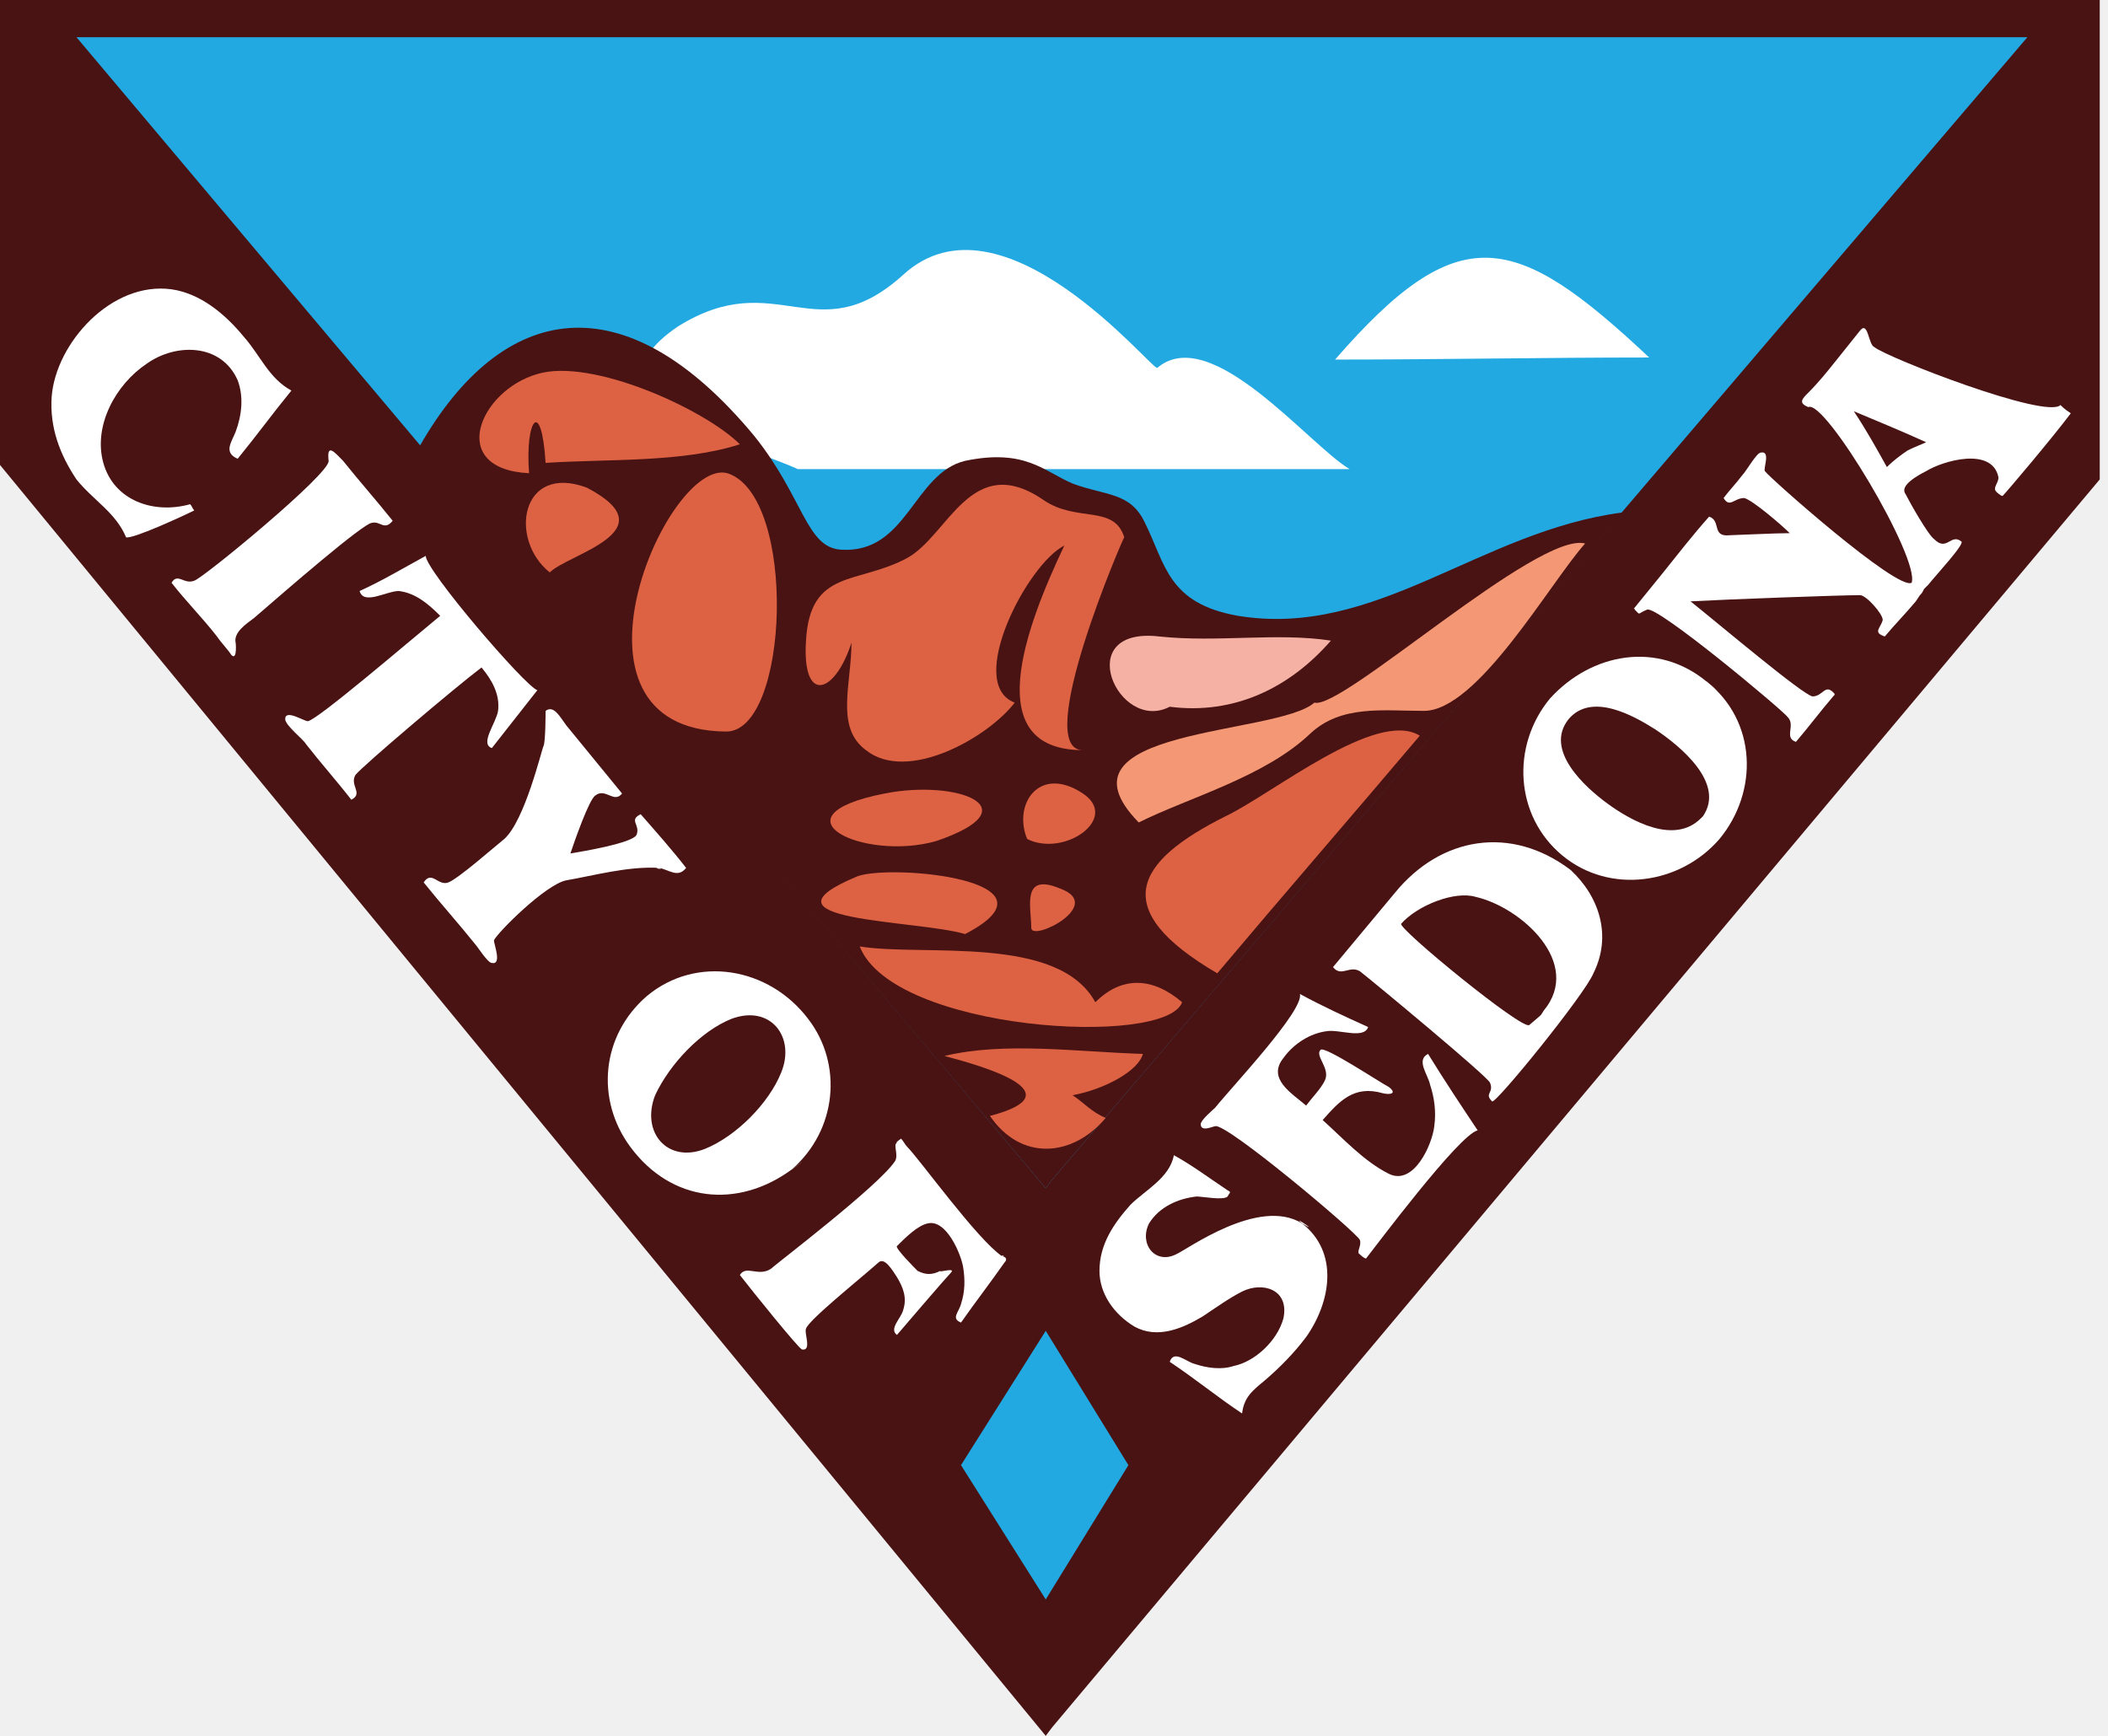
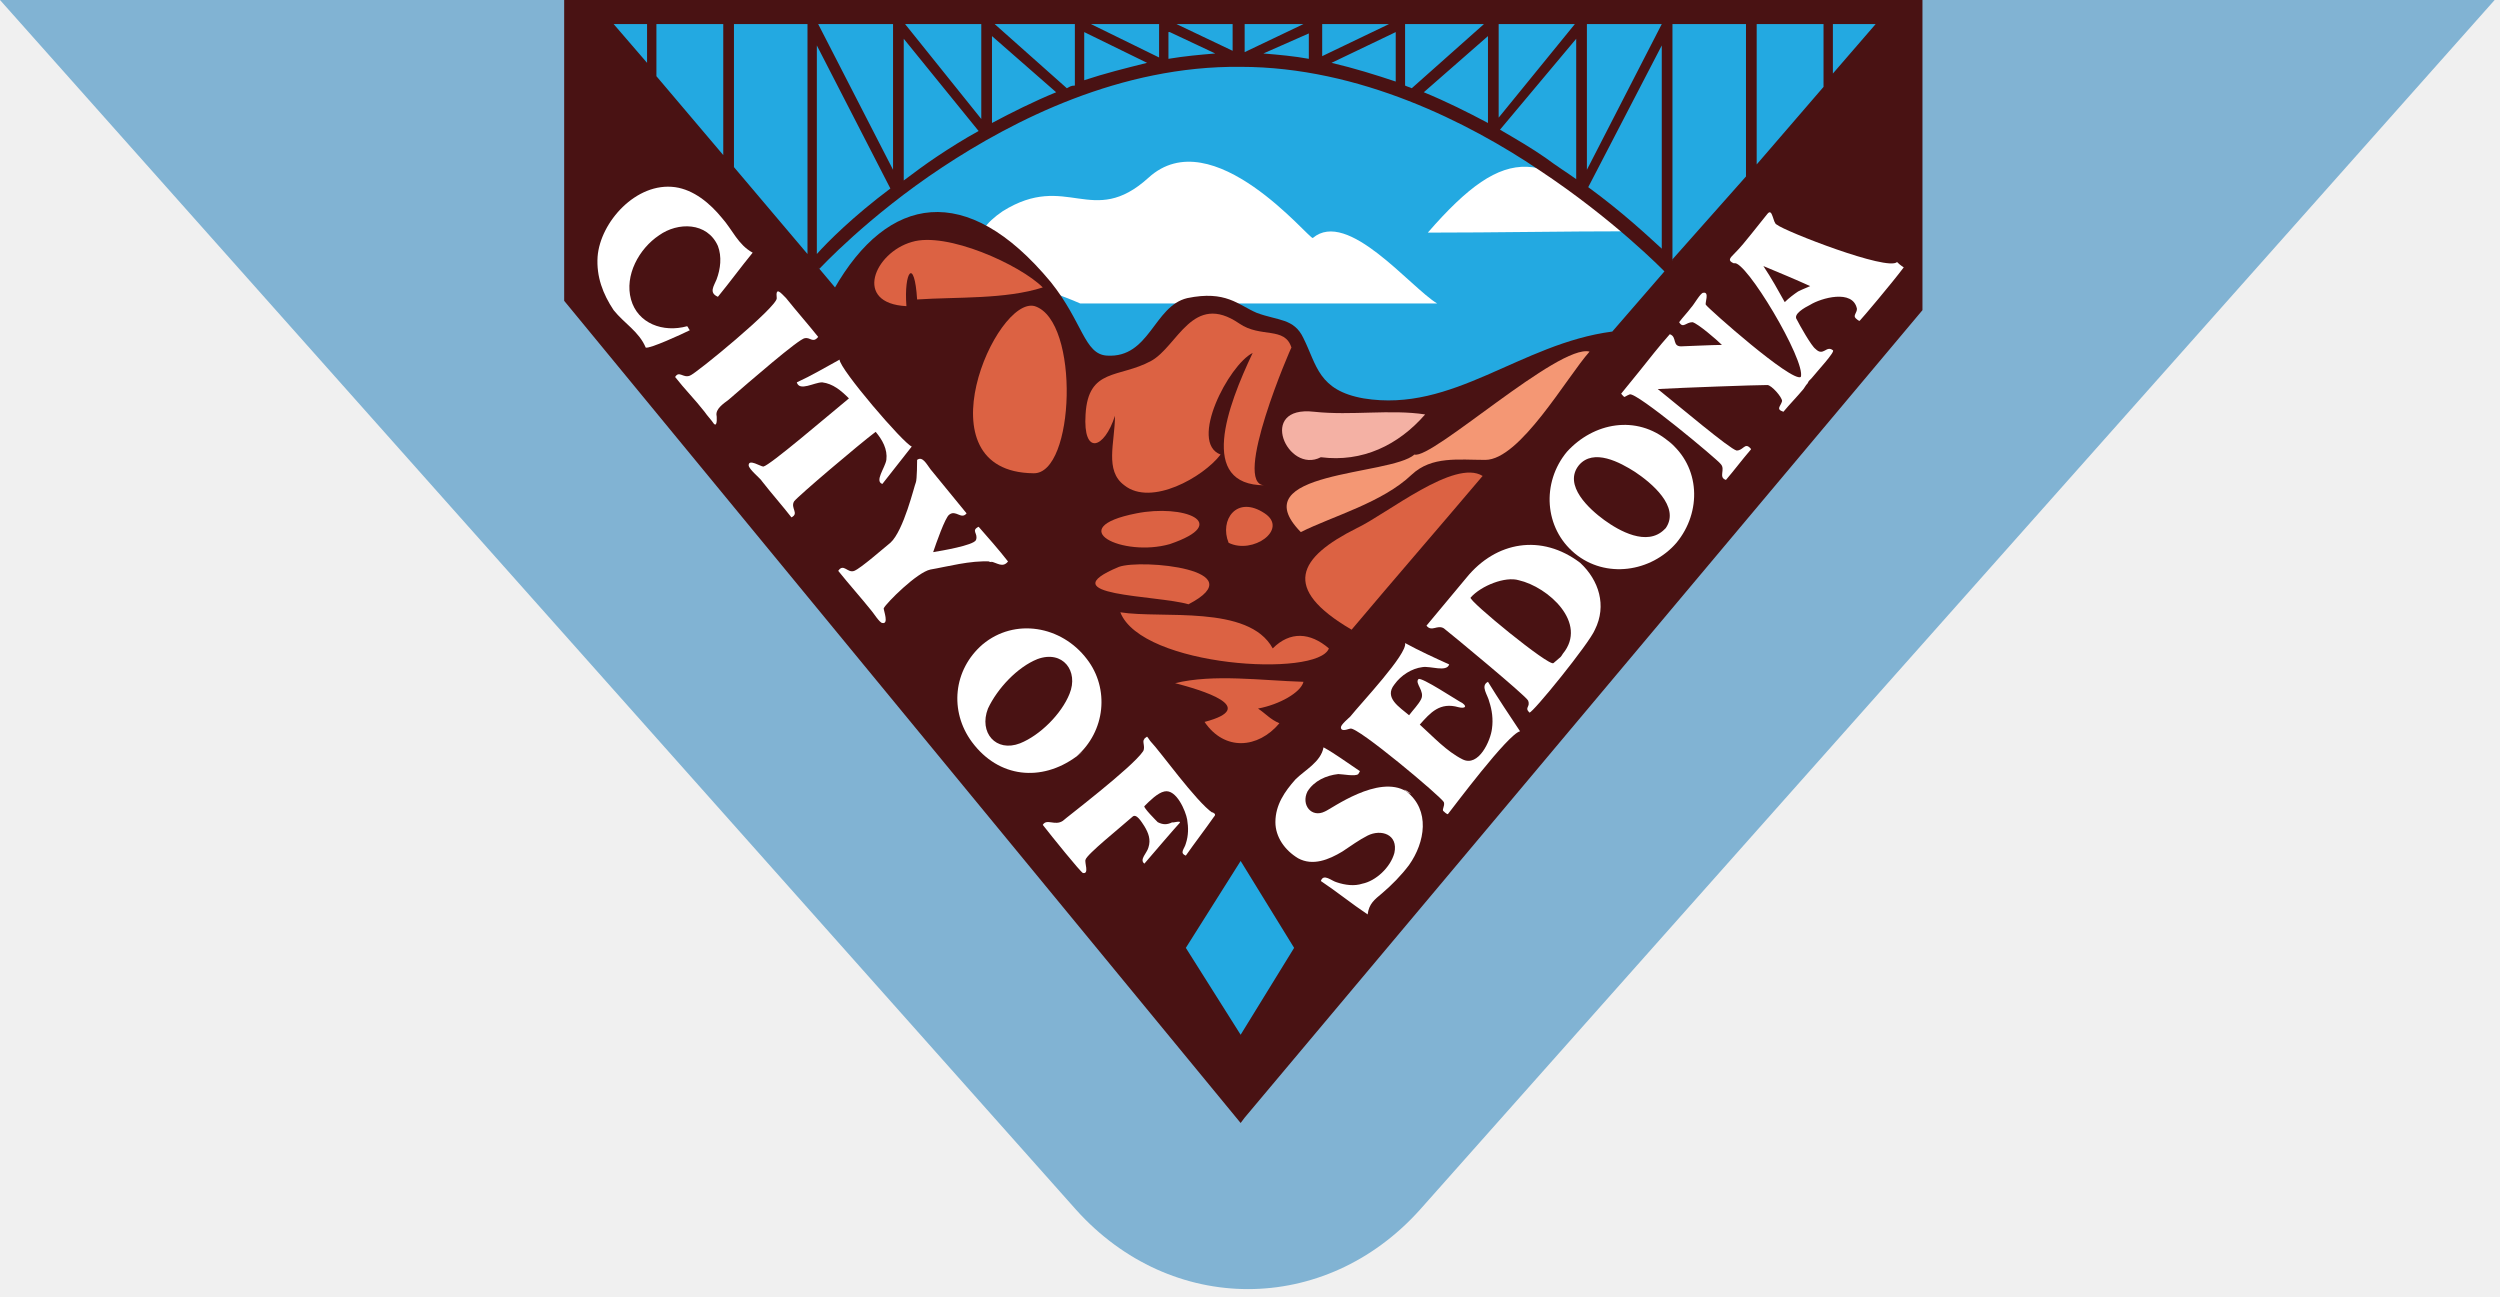
- <svg xmlns="http://www.w3.org/2000/svg" width="102" height="84" viewBox="0 0 102 84" fill="none">
-   <path d="M1 0.7L50.6 59.1L99.9 1.1L1 0.7Z" fill="#23A9E1" />
-   <path d="M79.8 17.3C74.7 17.3 69.7 17.4 64.6 17.4C70.6 10.5 73.3 11.2 79.8 17.3Z" fill="white" />
-   <path d="M38.6 22.7C47.5 22.7 56.4 22.7 65.3 22.7C63.3 21.5 58.6 15.6 56 17.8C55.8 18 48.5 8.9 43.7 13.3C39.5 17.1 37.6 12.8 32.8 15.8C27.5 19.4 36 21.5 38.6 22.7Z" fill="white" />
-   <path d="M50.9 0H0V22.5L50.6 84L50.9 83.6L101.6 23.2V0H50.9ZM50.9 57.1L50.6 57.5L3.7 1.8H50.9H98.1L50.9 57.1Z" fill="#491213" />
-   <path d="M50.6 57.5L50.9 57.1L78.5 24.8C71.6 25.7 66.6 30.9 59.9 29.8C56.5 29.2 56.4 27.3 55.4 25.3C54.7 23.8 53.5 24 51.9 23.4C50.5 22.8 49.6 21.7 46.7 22.3C44.2 22.9 43.9 26.8 40.7 26.6C39 26.5 38.9 24.1 36.5 21.1C30.2 13.5 24.3 14.6 20.3 21.6L50.6 57.5Z" fill="#491213" />
-   <path d="M46.5 70.9L50.6 64.4L54.6 70.9L50.6 77.4L46.5 70.9Z" fill="#23A9E1" />
-   <path d="M23.3 32.3C23.8 32.9 24.2 33.6 24.1 34.4C24 35 23.2 36 23.8 36.2C24.5 35.3 25.3 34.3 26 33.4C25.4 33.2 20.6 27.6 20.6 26.9C19.5 27.5 18.5 28.1 17.4 28.6C17.6 29.3 18.7 28.6 19.3 28.6C20.1 28.7 20.7 29.2 21.3 29.8C19.6 31.2 15.4 34.8 14.9 34.9C14.7 34.9 13.8 34.3 13.8 34.8C13.8 35.1 14.7 35.8 14.8 36C15.5 36.9 16.3 37.8 17 38.7C17.6 38.4 16.9 38 17.2 37.5C17.5 37.1 22.1 33.2 23.3 32.3Z" fill="white" />
-   <path d="M18 25.3C18.4 25.2 18.6 25.7 19 25.2C18.2 24.2 17.4 23.3 16.6 22.3C16.2 21.9 15.8 21.4 15.9 22.3C16 22.9 9.8 28 9.4 28.1C8.9 28.3 8.6 27.7 8.3 28.2C9 29.1 9.8 29.9 10.5 30.8C10.7 31.1 11 31.4 11.2 31.7C11.5 32 11.4 31 11.4 31.1C11.3 30.6 11.9 30.2 12.3 29.9C13.8 28.6 17.6 25.3 18 25.3Z" fill="white" />
-   <path d="M9.2 24.4C7.4 24.9 5.5 24.2 5 22.4C4.5 20.6 5.6 18.6 7.1 17.6C8.5 16.6 10.7 16.6 11.5 18.4C11.8 19.2 11.7 20.1 11.4 20.9C11.2 21.4 10.8 21.9 11.5 22.2C12.4 21.1 13.2 20 14.1 18.9C13 18.3 12.6 17.2 11.8 16.3C10.9 15.2 9.7 14.2 8.3 14C5.4 13.6 2.7 16.6 2.5 19.2C2.4 20.7 2.9 22 3.7 23.2C4.5 24.2 5.6 24.8 6.1 26C6.4 26.1 8.8 25 9.4 24.7C9.3 24.6 9.3 24.5 9.2 24.4C8.5 24.6 9.2 24.4 9.2 24.4Z" fill="white" />
-   <path d="M48.5 60.8C47.3 60 44.5 56.1 43.9 55.5C43.8 55.4 43.7 55.2 43.6 55.1C43.6 55.1 43.3 55.3 43.4 55.3C43.2 55.4 43.5 55.9 43.3 56.2C42.5 57.4 37.5 61.2 37.3 61.4C36.7 61.8 36.1 61.2 35.8 61.7C36.5 62.6 38.6 65.2 38.8 65.3C39.3 65.4 38.9 64.5 39 64.3C39.1 63.9 41.6 61.9 42.5 61.1C42.8 60.8 43.2 61.5 43.4 61.8C43.7 62.3 43.9 62.8 43.7 63.4C43.6 63.8 43 64.3 43.4 64.6C44 63.9 45.8 61.8 46 61.6C46.3 61.3 45.4 61.6 45.5 61.5C45.1 61.7 44.8 61.7 44.4 61.5C44.3 61.4 43.3 60.4 43.4 60.3C43.8 59.9 44.4 59.3 44.9 59.2C45.8 59 46.5 60.7 46.6 61.3C46.7 61.9 46.7 62.5 46.5 63.1C46.4 63.5 46 63.8 46.5 64C47.2 63 47.9 62.1 48.6 61.1C48.8 60.9 48.6 60.8 48.5 60.8C48.4 60.7 48.7 60.8 48.5 60.8Z" fill="white" />
-   <path d="M38.3 56.6C40.5 54.7 40.8 51.5 39.1 49.3C37.2 46.8 33.7 46.2 31.3 48.2C29.1 50.1 28.8 53.2 30.5 55.5C32.5 58.2 35.7 58.5 38.3 56.6C39.5 55.7 38.2 56.7 38.3 56.6ZM37.8 51.9C37.2 53.4 35.6 55 34.1 55.6C32.3 56.3 31 54.8 31.7 53C32.4 51.5 33.9 49.9 35.4 49.3C37.3 48.6 38.5 50.2 37.8 51.9C37.4 52.8 37.9 51.7 37.8 51.9Z" fill="white" />
-   <path d="M31.9 42C32.4 42.1 32.8 42.5 33.2 42C32.5 41.1 31.7 40.2 31 39.4C30.4 39.7 31 39.9 30.8 40.4C30.6 40.8 28.2 41.2 27.6 41.3C27.8 40.7 28.5 38.7 28.8 38.5C29.3 38.1 29.7 38.9 30.1 38.4C29.2 37.3 28.3 36.2 27.4 35.1C27.1 34.7 26.8 34.1 26.4 34.4C26.4 34.4 26.4 35.9 26.3 36.1C26.2 36.3 25.4 39.7 24.4 40.6C23.9 41 22.2 42.5 21.7 42.7C21.2 42.9 20.9 42.1 20.5 42.7C21.3 43.7 22.2 44.7 23 45.7C23.1 45.8 23.6 46.6 23.8 46.6C24.3 46.7 23.9 45.7 23.9 45.5C24.1 45.1 26.4 42.8 27.4 42.6C28.6 42.4 30.4 41.9 31.9 42C32.2 42.1 31.5 42 31.9 42Z" fill="white" />
-   <path d="M25.6 22.9C21.6 22.7 23.2 18.9 26 18.1C28.6 17.3 34.1 19.8 35.8 21.5C33 22.4 29.4 22.2 26.4 22.4C26.2 19.2 25.4 20.3 25.6 22.9Z" fill="#DC6243" />
-   <path d="M26.6 27.7C24.6 26.1 25.2 22.4 28.4 23.6C32.4 25.7 27.5 26.8 26.6 27.7Z" fill="#DC6243" />
-   <path d="M35.1 35.4C26.5 35.3 32.3 22.1 35.2 22.9C38.6 24 38.2 35.5 35.1 35.4Z" fill="#DC6243" />
-   <path d="M41.2 31.1C40.4 33.6 38.8 34.1 39 31C39.2 27.5 41.5 28.3 43.9 27C45.9 25.9 47 21.8 50.5 24.2C52.1 25.3 53.9 24.4 54.4 26C54.4 25.9 49.9 36.3 52.4 36.3C47.4 36.3 49.6 30.4 51.5 26.4C49.7 27.3 46.7 33.1 49.1 34C47.8 35.7 43.9 37.9 41.9 36.3C40.4 35.2 41.2 33.1 41.2 31.1Z" fill="#DC6243" />
-   <path d="M45.3 40.7C41.8 41.7 37.2 39.5 42.8 38.4C46.3 37.7 50 39.1 45.3 40.7C45.4 40.7 45.2 40.7 45.3 40.7Z" fill="#DC6243" />
-   <path d="M49.7 40.6C49 38.9 50.3 37 52.4 38.4C54.2 39.6 51.5 41.5 49.7 40.6Z" fill="#DC6243" />
-   <path d="M46.7 45.2C44.3 44.5 36.2 44.6 41.5 42.4C43.2 41.8 51.7 42.6 46.7 45.2Z" fill="#DC6243" />
-   <path d="M49.9 44.9C49.9 43.9 49.4 42.2 51.3 43C53.5 43.8 49.9 45.6 49.9 44.9C49.9 44.9 49.9 44.7 49.9 44.9Z" fill="#DC6243" />
-   <path d="M57.2 48.5C55.8 47.3 54.3 47.2 53 48.5C51.2 45.2 44.7 46.3 41.6 45.8C43.2 49.9 56.4 50.7 57.2 48.5Z" fill="#DC6243" />
-   <path d="M55.3 51C52.1 50.9 48.6 50.4 45.7 51.1C47.6 51.6 52.1 52.9 47.9 54C49.4 56.2 51.9 56 53.5 54.1C52.8 53.8 52.5 53.4 51.9 53C53.5 52.7 55.1 51.8 55.3 51Z" fill="#DC6243" />
-   <path d="M58.9 47.1C53.6 44 54.9 41.7 59.3 39.5C61.6 38.4 66.6 34.3 68.7 35.6C65.4 39.5 62.1 43.3 58.9 47.1Z" fill="#DC6243" />
-   <path d="M55.1 39.8C50.6 35.2 61.8 35.6 63.6 34C64.9 34.4 74.4 25.7 76.7 26.3C75 28.2 71.5 34.4 68.9 34.4C66.9 34.4 64.9 34.1 63.4 35.5C61.2 37.6 57.5 38.6 55.1 39.8Z" fill="#F49774" />
-   <path d="M56.6 34.2C54.1 35.5 51.8 30.3 56.1 30.8C58.9 31.1 61.8 30.6 64.4 31C62.4 33.3 59.7 34.6 56.6 34.2Z" fill="#F4B1A4" />
-   <path d="M69.2 52.5C69.4 53.1 69.5 53.8 69.4 54.5C69.3 55.4 68.4 57.4 67.2 56.8C66 56.2 65 55.1 64 54.2C64.8 53.3 65.5 52.5 66.9 52.9C67.3 53 67.6 52.9 67.2 52.6C66.8 52.4 64.1 50.6 63.9 50.8C63.6 51.1 64.4 51.7 64.1 52.3C63.9 52.7 63.5 53.1 63.2 53.5C62.5 52.9 61.3 52.2 62.1 51.2C62.6 50.5 63.4 50 64.2 49.9C64.8 49.8 66 50.3 66.2 49.7C65.1 49.2 64 48.7 62.9 48.1C63.1 48.9 59.6 52.6 58.8 53.6C58.7 53.7 58.1 54.2 58.1 54.4C58.1 54.8 58.7 54.5 58.8 54.5C59.3 54.3 65.6 59.6 65.8 60C65.9 60.3 65.6 60.6 65.8 60.7C65.8 60.7 66 60.9 66.1 60.9C66.5 60.4 70.6 54.9 71.5 54.7C70.7 53.5 69.9 52.3 69.1 51C68.5 51.3 69.1 52 69.2 52.5Z" fill="white" />
-   <path d="M63 59.2C60.9 57.9 57.4 60.5 56.9 60.7C55.9 61.2 55.1 60.2 55.6 59.2C56.1 58.4 57 58 57.9 57.9C58.2 57.9 59.2 58.1 59.4 57.9C59.5 57.7 59.6 57.7 59.4 57.6C58.5 57 57.7 56.4 56.8 55.9C56.6 57 55.4 57.6 54.7 58.3C53.9 59.2 53.2 60.2 53.2 61.5C53.2 62.6 53.9 63.6 54.9 64.2C56 64.8 57.2 64.3 58.2 63.7C58.8 63.3 59.5 62.8 60.1 62.5C61.1 62 62.4 62.4 62.1 63.8C61.8 64.9 60.7 65.9 59.7 66.1C59.1 66.3 58.4 66.2 57.8 66C57.4 65.9 56.8 65.3 56.6 65.9C57.8 66.7 58.9 67.6 60.1 68.4C60.2 67.6 60.6 67.3 61.2 66.8C61.9 66.2 62.6 65.5 63.2 64.7C64.4 63 64.8 60.6 63 59.2Z" fill="white" />
-   <path d="M63 59.2C64 59.8 62.4 58.7 63 59.2V59.2Z" fill="white" />
-   <path d="M99.7 19.6C99 20.3 91.3 17.3 90.7 16.8C90.4 16.7 90.4 15.5 90 16C89.6 16.5 89.2 17 88.8 17.5C88.4 18 88 18.5 87.5 19C87.2 19.3 87 19.5 87.5 19.7C88.3 19.3 92.9 27 92.5 28.2C91.8 28.6 85.6 23.1 85.4 22.8C85.3 22.7 85.7 21.8 85.2 21.9C85 21.9 84.5 22.8 84.3 23C84 23.4 83.7 23.7 83.4 24.1C83.7 24.6 83.9 24.1 84.4 24.1C84.8 24.2 86.2 25.4 86.6 25.8C85.9 25.8 83.9 25.9 83.7 25.9C82.8 26 83.3 25.2 82.7 25C81.9 25.9 81.2 26.8 80.4 27.8C80 28.3 79.5 28.9 79.1 29.4C79 29.5 79.1 29.4 79.1 29.5C79.4 29.8 79.2 29.7 79.7 29.5C80.2 29.3 86.3 34.4 86.5 34.7C86.9 35.1 86.3 35.7 86.9 35.9C87.5 35.2 88.1 34.4 88.7 33.7C88.8 33.6 88.8 33.6 88.7 33.5C88.3 33.1 88.2 33.7 87.7 33.7C87.2 33.6 83.3 30.3 81.8 29.1C83.6 29 89.1 28.8 90 28.8C90.3 28.8 91.1 29.7 91.1 30C91 30.4 90.6 30.6 91.2 30.8C91.7 30.2 92.2 29.7 92.7 29.1L92.9 28.8C93 28.7 93 28.7 93.1 28.5L93.3 28.3C93.7 27.8 95.1 26.3 94.9 26.2C94.4 25.8 94.2 26.7 93.6 26.1C93.3 25.9 92.4 24.3 92.2 23.9C91.9 23.5 92.8 23 93.2 22.8C94 22.3 96.4 21.6 96.7 23.1C96.7 23.4 96.4 23.6 96.6 23.8C96.6 23.8 96.8 24 96.9 24C97.1 23.8 99.3 21.2 100.2 20C99.9 19.8 99.8 19.7 99.7 19.6ZM92.3 21.8C92.4 21.8 92.5 21.7 92.3 21.8C92 22 91.6 22.3 91.3 22.6C90.8 21.7 90.3 20.8 89.7 19.9C90.9 20.4 92.1 20.9 93.2 21.4C93 21.5 92.7 21.6 92.3 21.8Z" fill="white" />
-   <path d="M82.6 33C80.2 31 77 31.6 75 33.8C73.1 36.1 73.3 39.5 75.6 41.4C77.9 43.3 81.3 42.8 83.2 40.6C85.1 38.3 85 34.9 82.6 33ZM82.3 39.6C82.3 39.6 82.3 39.7 82.3 39.6C81 40.9 78.9 39.7 77.8 38.9C76.7 38.1 74.7 36.3 75.9 34.8C77 33.5 79 34.6 80.1 35.3C81.3 36.1 83.5 37.9 82.4 39.5C82.5 39.4 82.5 39.4 82.3 39.6Z" fill="white" />
-   <path d="M82.6 32.999C83.8 33.999 82.3 32.8 82.6 32.999V32.999Z" fill="white" />
-   <path d="M82.3 39.7C82.3 39.6 82.3 39.6 82.3 39.7C82.4 39.6 82.4 39.6 82.4 39.6C82.3 39.6 82.3 39.7 82.3 39.7Z" fill="white" />
-   <path d="M76 42.1C76.1 42.2 76.3 42.4 76 42.1C73.1 39.9 69.7 40.5 67.5 43.2C66.5 44.4 65.5 45.6 64.5 46.8C64.9 47.3 65.3 46.7 65.8 47C66.2 47.3 72 52.1 72.1 52.4C72.3 52.9 71.8 52.9 72.2 53.3C72.4 53.4 76.7 48.1 77.1 47.1C78 45.3 77.4 43.4 76 42.1ZM74.7 48.9C74.5 49.2 74.7 49 74 49.6C73.7 49.9 67.6 44.9 67.8 44.7C68.6 43.8 70.4 43.1 71.4 43.4C73.6 43.9 76.6 46.6 74.7 48.9Z" fill="white" />
+ <svg xmlns="http://www.w3.org/2000/svg" width="187" height="97" viewBox="0 0 187 97" fill="none">
+   <path d="M186.6 0H0L80.5 90.5C87.6 98.4 99.1 98.4 106.2 90.5L186.6 0Z" fill="#81B3D3" />
+   <path d="M43.2 0.7L92.8 59.1L142.1 1.1L43.2 0.7Z" fill="#23A9E1" />
+   <path d="M122 17.3C116.9 17.3 111.9 17.4 106.8 17.4C112.8 10.5 115.5 11.2 122 17.3Z" fill="white" />
+   <path d="M80.8 22.7C89.7 22.7 98.6 22.7 107.5 22.7C105.5 21.5 100.8 15.6 98.2 17.8C98 18 90.7 8.9 85.9 13.3C81.7 17.1 79.8 12.8 75 15.8C69.7 19.4 78.2 21.5 80.8 22.7Z" fill="white" />
+   <path d="M93.1 0H42.2V22.5L92.8 84L93.1 83.6L143.8 23.2V0H93.1ZM54.9 1.8H60.4V19L54.9 12.5V1.8ZM54.1 11.6L49.1 5.7V1.8H54.1V11.6ZM73.4 8.9L67.7 1.8H73.4V8.9ZM66.8 12.7L61.2 1.8H66.8V12.7ZM61.1 3.4L66.6 14.1C63.8 16.2 61.9 18.1 61.1 19V3.4ZM67.6 2.9L73.2 9.8C72.1 10.4 71 11.1 70.1 11.7C69.2 12.3 68.4 12.9 67.6 13.5V2.9ZM74.2 2.7L79 6.9C77.3 7.6 75.7 8.4 74.2 9.2V2.7ZM79.8 6.6L74.4 1.8H80.4V6.4C80.1 6.4 80 6.5 79.8 6.6ZM98.9 1.8H103.9L98.9 4.2V1.8ZM93.1 1.8H97.5L93.1 3.9V1.8ZM92.2 3.8L88 1.8H92.2V3.8ZM86.7 4.3L81.6 1.8H86.7V4.3ZM81.1 2.4L85.8 4.7C84.2 5.1 82.6 5.5 81.1 6V2.4ZM87.5 2.4L90.9 4C89.7 4.1 88.6 4.2 87.4 4.4V2.4H87.5ZM97.9 2.5V4.4C96.8 4.2 95.7 4.1 94.5 4L97.9 2.5ZM104.4 2.4V6.1C102.9 5.6 101.3 5.1 99.6 4.7L104.4 2.4ZM105.1 1.8H111L105.6 6.6C105.4 6.5 105.3 6.5 105.1 6.4V1.8ZM118.7 1.8H124.3L118.7 12.7V1.8ZM112.1 1.8H117.8L112.1 8.8V1.8ZM111.3 2.7V9.2C109.8 8.4 108.2 7.6 106.5 6.9L111.3 2.7ZM117.9 2.9V13.4C117.2 12.9 116.4 12.4 115.6 11.8C114.6 11.1 113.4 10.4 112.2 9.7L117.9 2.9ZM124.3 3.4V18.6C123.2 17.6 121.4 15.9 118.8 14L124.3 3.4ZM125.1 19.4V1.8H130.6V13.2L125.1 19.4C125.2 19.5 125.1 19.5 125.1 19.4ZM131.4 1.8H136.4V6.5L131.4 12.3V1.8ZM48.4 1.8V4.7L45.9 1.8H48.4ZM61.2 20L61.3 20.1C61.3 20.1 64.9 16.2 70.5 12.5C75.8 9 83.8 4.9 92.8 5C101.7 5 109.9 9.2 115.1 12.7C120.7 16.4 124.4 20.2 124.5 20.3L120.6 24.8C113.7 25.7 108.7 30.9 102 29.8C98.6 29.2 98.5 27.3 97.5 25.3C96.8 23.8 95.6 24 94 23.4C92.6 22.8 91.7 21.7 88.8 22.3C86.3 22.9 86 26.8 82.8 26.6C81.1 26.5 81 24.1 78.6 21.1C72.3 13.5 66.4 14.6 62.4 21.6L92.7 57.5L61.2 20ZM137.1 5.5V1.8H140.3L137.1 5.5Z" fill="#491213" />
+   <path d="M88.7 70.9L92.8 64.4L96.8 70.9L92.8 77.4L88.7 70.9Z" fill="#23A9E1" />
+   <path d="M65.5 32.3C66 32.9 66.4 33.6 66.3 34.4C66.2 35 65.4 36 66 36.2C66.7 35.3 67.5 34.3 68.2 33.4C67.6 33.2 62.8 27.6 62.8 26.9C61.7 27.5 60.7 28.1 59.6 28.6C59.8 29.3 60.9 28.6 61.5 28.6C62.3 28.7 62.9 29.2 63.5 29.8C61.8 31.2 57.6 34.8 57.1 34.9C56.9 34.9 56 34.3 56 34.8C56 35.1 56.9 35.8 57 36C57.7 36.9 58.5 37.8 59.2 38.7C59.8 38.4 59.1 38 59.4 37.5C59.7 37.1 64.3 33.2 65.5 32.3Z" fill="white" />
+   <path d="M60.2 25.3C60.6 25.2 60.8 25.7 61.2 25.2C60.4 24.2 59.6 23.3 58.8 22.3C58.4 21.9 58 21.4 58.1 22.3C58.2 22.9 52 28 51.6 28.1C51.1 28.3 50.8 27.7 50.5 28.2C51.2 29.1 52 29.9 52.7 30.8C52.9 31.1 53.2 31.4 53.4 31.7C53.7 32 53.6 31 53.6 31.1C53.5 30.6 54.1 30.2 54.5 29.9C56 28.6 59.8 25.3 60.2 25.3Z" fill="white" />
+   <path d="M51.4 24.4C49.6 24.9 47.7 24.2 47.2 22.4C46.7 20.6 47.8 18.6 49.3 17.6C50.7 16.6 52.9 16.6 53.7 18.4C54 19.2 53.9 20.1 53.6 20.9C53.4 21.4 53 21.9 53.7 22.2C54.6 21.1 55.4 20 56.3 18.9C55.2 18.3 54.8 17.2 54 16.3C53.1 15.2 51.9 14.2 50.5 14C47.6 13.6 44.9 16.6 44.7 19.2C44.6 20.7 45.1 22 45.9 23.2C46.7 24.2 47.8 24.8 48.3 26C48.6 26.1 51 25 51.6 24.7C51.5 24.6 51.5 24.5 51.4 24.4C50.7 24.6 51.4 24.4 51.4 24.4Z" fill="white" />
+   <path d="M90.7 60.8C89.5 60 86.7 56.1 86.1 55.5C86 55.4 85.9 55.2 85.8 55.1C85.8 55.1 85.5 55.3 85.6 55.3C85.4 55.4 85.7 55.9 85.5 56.2C84.7 57.4 79.7 61.2 79.5 61.4C78.9 61.8 78.3 61.2 78 61.7C78.7 62.6 80.8 65.2 81 65.3C81.5 65.4 81.1 64.5 81.2 64.3C81.3 63.9 83.8 61.9 84.7 61.1C85 60.8 85.4 61.5 85.6 61.8C85.9 62.3 86.1 62.8 85.9 63.4C85.8 63.8 85.2 64.3 85.6 64.6C86.2 63.9 88 61.8 88.2 61.6C88.5 61.3 87.6 61.6 87.7 61.5C87.3 61.7 87 61.7 86.6 61.5C86.5 61.4 85.5 60.4 85.6 60.3C86 59.9 86.6 59.3 87.1 59.2C88 59 88.7 60.7 88.8 61.3C88.9 61.9 88.9 62.5 88.7 63.1C88.6 63.5 88.2 63.8 88.7 64C89.4 63 90.1 62.1 90.8 61.1C91 60.9 90.8 60.8 90.7 60.8C90.6 60.7 90.9 60.8 90.7 60.8Z" fill="white" />
+   <path d="M80.5 56.6C82.7 54.7 83 51.5 81.3 49.3C79.4 46.8 75.9 46.2 73.5 48.2C71.3 50.1 71 53.2 72.7 55.5C74.7 58.2 77.9 58.5 80.5 56.6C81.7 55.7 80.4 56.7 80.5 56.6ZM80 51.9C79.4 53.4 77.8 55 76.3 55.6C74.5 56.3 73.2 54.8 73.9 53C74.6 51.5 76.1 49.9 77.6 49.3C79.5 48.6 80.7 50.2 80 51.9C79.6 52.8 80.1 51.7 80 51.9Z" fill="white" />
+   <path d="M74.1 42C74.6 42.1 75 42.5 75.4 42C74.7 41.1 73.9 40.2 73.2 39.4C72.6 39.7 73.2 39.9 73 40.4C72.8 40.8 70.4 41.2 69.8 41.3C70 40.7 70.7 38.7 71 38.5C71.5 38.1 71.9 38.9 72.3 38.4C71.4 37.3 70.5 36.2 69.6 35.1C69.3 34.7 69 34.1 68.6 34.4C68.6 34.4 68.6 35.9 68.5 36.1C68.4 36.3 67.6 39.7 66.6 40.6C66.1 41 64.4 42.5 63.9 42.7C63.4 42.9 63.1 42.1 62.7 42.7C63.5 43.7 64.4 44.7 65.2 45.7C65.3 45.8 65.8 46.6 66 46.6C66.5 46.7 66.1 45.7 66.1 45.5C66.3 45.1 68.6 42.8 69.6 42.6C70.8 42.4 72.6 41.9 74.1 42C74.4 42.1 73.7 42 74.1 42Z" fill="white" />
+   <path d="M67.8 22.9C63.8 22.7 65.4 18.9 68.2 18.1C70.8 17.3 76.3 19.8 78 21.5C75.2 22.4 71.6 22.2 68.6 22.4C68.4 19.2 67.6 20.3 67.8 22.9Z" fill="#DC6243" />
+   <path d="M77.3 35.4C68.7 35.3 74.5 22.1 77.4 22.9C80.8 24 80.4 35.5 77.3 35.4Z" fill="#DC6243" />
+   <path d="M83.4 31.1C82.6 33.6 81 34.1 81.2 31C81.4 27.5 83.7 28.3 86.1 27C88.1 25.9 89.2 21.8 92.7 24.2C94.3 25.3 96.1 24.4 96.6 26C96.6 25.9 92.1 36.3 94.6 36.3C89.6 36.3 91.8 30.4 93.7 26.4C91.9 27.3 88.9 33.1 91.3 34C90 35.7 86.1 37.9 84.1 36.3C82.6 35.2 83.4 33.1 83.4 31.1Z" fill="#DC6243" />
+   <path d="M87.5 40.7C84 41.7 79.4 39.5 85 38.4C88.5 37.7 92.2 39.1 87.5 40.7C87.6 40.7 87.4 40.7 87.5 40.7Z" fill="#DC6243" />
+   <path d="M91.9 40.6C91.2 38.9 92.5 37 94.6 38.4C96.4 39.6 93.7 41.5 91.9 40.6Z" fill="#DC6243" />
+   <path d="M88.9 45.2C86.5 44.5 78.4 44.6 83.7 42.4C85.4 41.8 93.9 42.6 88.9 45.2Z" fill="#DC6243" />
+   <path d="M99.4 48.5C98 47.3 96.5 47.2 95.2 48.5C93.4 45.2 86.9 46.3 83.8 45.8C85.4 49.9 98.6 50.7 99.4 48.5Z" fill="#DC6243" />
+   <path d="M97.5 51C94.3 50.9 90.8 50.4 87.9 51.1C89.8 51.6 94.3 52.9 90.1 54C91.6 56.2 94.1 56 95.7 54.1C95 53.8 94.7 53.4 94.1 53C95.7 52.7 97.3 51.8 97.5 51Z" fill="#DC6243" />
+   <path d="M101.1 47.1C95.8 44 97.1 41.7 101.5 39.5C103.8 38.4 108.8 34.3 110.9 35.6C107.6 39.5 104.3 43.3 101.1 47.1Z" fill="#DC6243" />
+   <path d="M97.3 39.8C92.8 35.2 104 35.6 105.8 34C107.1 34.4 116.6 25.7 118.9 26.3C117.2 28.2 113.7 34.4 111.1 34.4C109.1 34.4 107.1 34.1 105.6 35.5C103.4 37.6 99.7 38.6 97.3 39.8Z" fill="#F49774" />
+   <path d="M98.8 34.2C96.3 35.5 94 30.3 98.3 30.8C101.1 31.1 104 30.6 106.6 31C104.6 33.3 101.9 34.6 98.8 34.2Z" fill="#F4B1A4" />
+   <path d="M111.4 52.5C111.6 53.1 111.7 53.8 111.6 54.5C111.5 55.4 110.6 57.4 109.4 56.8C108.2 56.2 107.2 55.1 106.2 54.2C107 53.3 107.7 52.5 109.1 52.9C109.5 53 109.8 52.9 109.4 52.6C109 52.4 106.3 50.6 106.1 50.8C105.8 51.1 106.6 51.7 106.3 52.3C106.1 52.7 105.7 53.1 105.4 53.5C104.7 52.9 103.5 52.2 104.3 51.2C104.8 50.5 105.6 50 106.4 49.9C107 49.8 108.2 50.3 108.4 49.7C107.3 49.2 106.2 48.7 105.1 48.1C105.3 48.9 101.8 52.6 101 53.6C100.9 53.7 100.3 54.2 100.3 54.4C100.3 54.8 100.9 54.5 101 54.5C101.5 54.3 107.8 59.6 108 60C108.1 60.3 107.8 60.6 108 60.7C108 60.7 108.2 60.9 108.3 60.9C108.7 60.4 112.8 54.9 113.7 54.7C112.9 53.5 112.1 52.3 111.3 51C110.7 51.3 111.3 52 111.4 52.5Z" fill="white" />
+   <path d="M105.2 59.2C103.1 57.9 99.6 60.5 99.1 60.7C98.1 61.2 97.3 60.2 97.8 59.2C98.3 58.4 99.2 58 100.1 57.9C100.4 57.9 101.4 58.1 101.6 57.9C101.7 57.7 101.8 57.7 101.6 57.6C100.7 57 99.9 56.4 99 55.9C98.8 57 97.6 57.6 96.9 58.3C96.1 59.2 95.4 60.2 95.4 61.5C95.4 62.6 96.1 63.6 97.1 64.2C98.2 64.8 99.4 64.3 100.4 63.7C101 63.3 101.7 62.8 102.3 62.5C103.3 62 104.6 62.4 104.3 63.8C104 64.9 102.9 65.9 101.9 66.1C101.3 66.3 100.6 66.2 100 66C99.6 65.9 99 65.3 98.8 65.9C100 66.7 101.1 67.6 102.3 68.4C102.4 67.6 102.8 67.3 103.4 66.8C104.1 66.2 104.8 65.5 105.4 64.7C106.6 63 107 60.6 105.2 59.2Z" fill="white" />
+   <path d="M105.2 59.2C106.2 59.8 104.6 58.7 105.2 59.2V59.2Z" fill="white" />
+   <path d="M141.9 19.6C141.2 20.3 133.5 17.3 132.9 16.8C132.6 16.7 132.6 15.5 132.2 16C131.8 16.5 131.4 17 131 17.5C130.6 18 130.2 18.5 129.7 19C129.4 19.3 129.2 19.5 129.7 19.7C130.5 19.3 135.1 27 134.7 28.2C134 28.6 127.8 23.1 127.6 22.8C127.5 22.7 127.9 21.8 127.4 21.9C127.2 21.9 126.7 22.8 126.5 23C126.2 23.4 125.9 23.7 125.6 24.1C125.9 24.6 126.1 24.1 126.6 24.1C127 24.2 128.4 25.4 128.8 25.8C128.1 25.8 126.1 25.9 125.9 25.9C125 26 125.5 25.2 124.9 25C124.1 25.9 123.4 26.8 122.6 27.8C122.2 28.3 121.7 28.9 121.3 29.4C121.2 29.5 121.3 29.4 121.3 29.5C121.6 29.8 121.4 29.7 121.9 29.5C122.4 29.3 128.5 34.4 128.7 34.7C129.1 35.1 128.5 35.7 129.1 35.9C129.7 35.2 130.3 34.4 130.9 33.7C131 33.6 131 33.6 130.9 33.5C130.5 33.1 130.4 33.7 129.9 33.7C129.4 33.6 125.5 30.3 124 29.1C125.8 29 131.3 28.8 132.2 28.8C132.5 28.8 133.3 29.7 133.3 30C133.2 30.4 132.8 30.6 133.4 30.8C133.9 30.2 134.4 29.7 134.9 29.1L135.1 28.8C135.2 28.7 135.2 28.7 135.3 28.5L135.5 28.3C135.9 27.8 137.3 26.3 137.1 26.2C136.6 25.8 136.4 26.7 135.8 26.1C135.5 25.9 134.6 24.3 134.4 23.9C134.1 23.5 135 23 135.4 22.8C136.2 22.3 138.6 21.6 138.9 23.1C138.9 23.4 138.6 23.6 138.8 23.8C138.8 23.8 139 24 139.1 24C139.3 23.8 141.5 21.2 142.4 20C142.1 19.8 142 19.7 141.9 19.6ZM134.5 21.8C134.6 21.8 134.7 21.7 134.5 21.8C134.2 22 133.8 22.3 133.5 22.6C133 21.7 132.5 20.8 131.9 19.9C133.1 20.4 134.3 20.9 135.4 21.4C135.2 21.5 134.9 21.6 134.5 21.8Z" fill="white" />
+   <path d="M124.8 33C122.4 31 119.2 31.6 117.2 33.8C115.3 36.1 115.5 39.5 117.8 41.4C120.1 43.3 123.5 42.8 125.4 40.6C127.3 38.3 127.2 34.9 124.8 33ZM124.5 39.6C124.5 39.6 124.5 39.7 124.5 39.6C123.2 40.9 121.1 39.7 120 38.9C118.9 38.1 116.9 36.3 118.1 34.8C119.2 33.5 121.2 34.6 122.3 35.3C123.5 36.1 125.7 37.9 124.6 39.5C124.7 39.4 124.7 39.4 124.5 39.6Z" fill="white" />
+   <path d="M124.8 33C126 34 124.5 32.8 124.8 33V33Z" fill="white" />
+   <path d="M124.5 39.7C124.5 39.6 124.5 39.6 124.5 39.7C124.6 39.6 124.6 39.6 124.6 39.6C124.5 39.6 124.5 39.7 124.5 39.7Z" fill="white" />
+   <path d="M118.2 42.1C118.3 42.2 118.5 42.4 118.2 42.1C115.3 39.9 111.9 40.5 109.7 43.2C108.7 44.4 107.7 45.6 106.7 46.8C107.1 47.3 107.5 46.7 108 47C108.4 47.3 114.2 52.1 114.3 52.4C114.5 52.9 114 52.9 114.4 53.3C114.6 53.4 118.9 48.1 119.3 47.1C120.2 45.3 119.6 43.4 118.2 42.1ZM116.9 48.9C116.7 49.2 116.9 49 116.2 49.6C115.9 49.9 109.8 44.9 110 44.7C110.8 43.8 112.6 43.1 113.6 43.4C115.8 43.9 118.8 46.6 116.9 48.9Z" fill="white" />
</svg>
